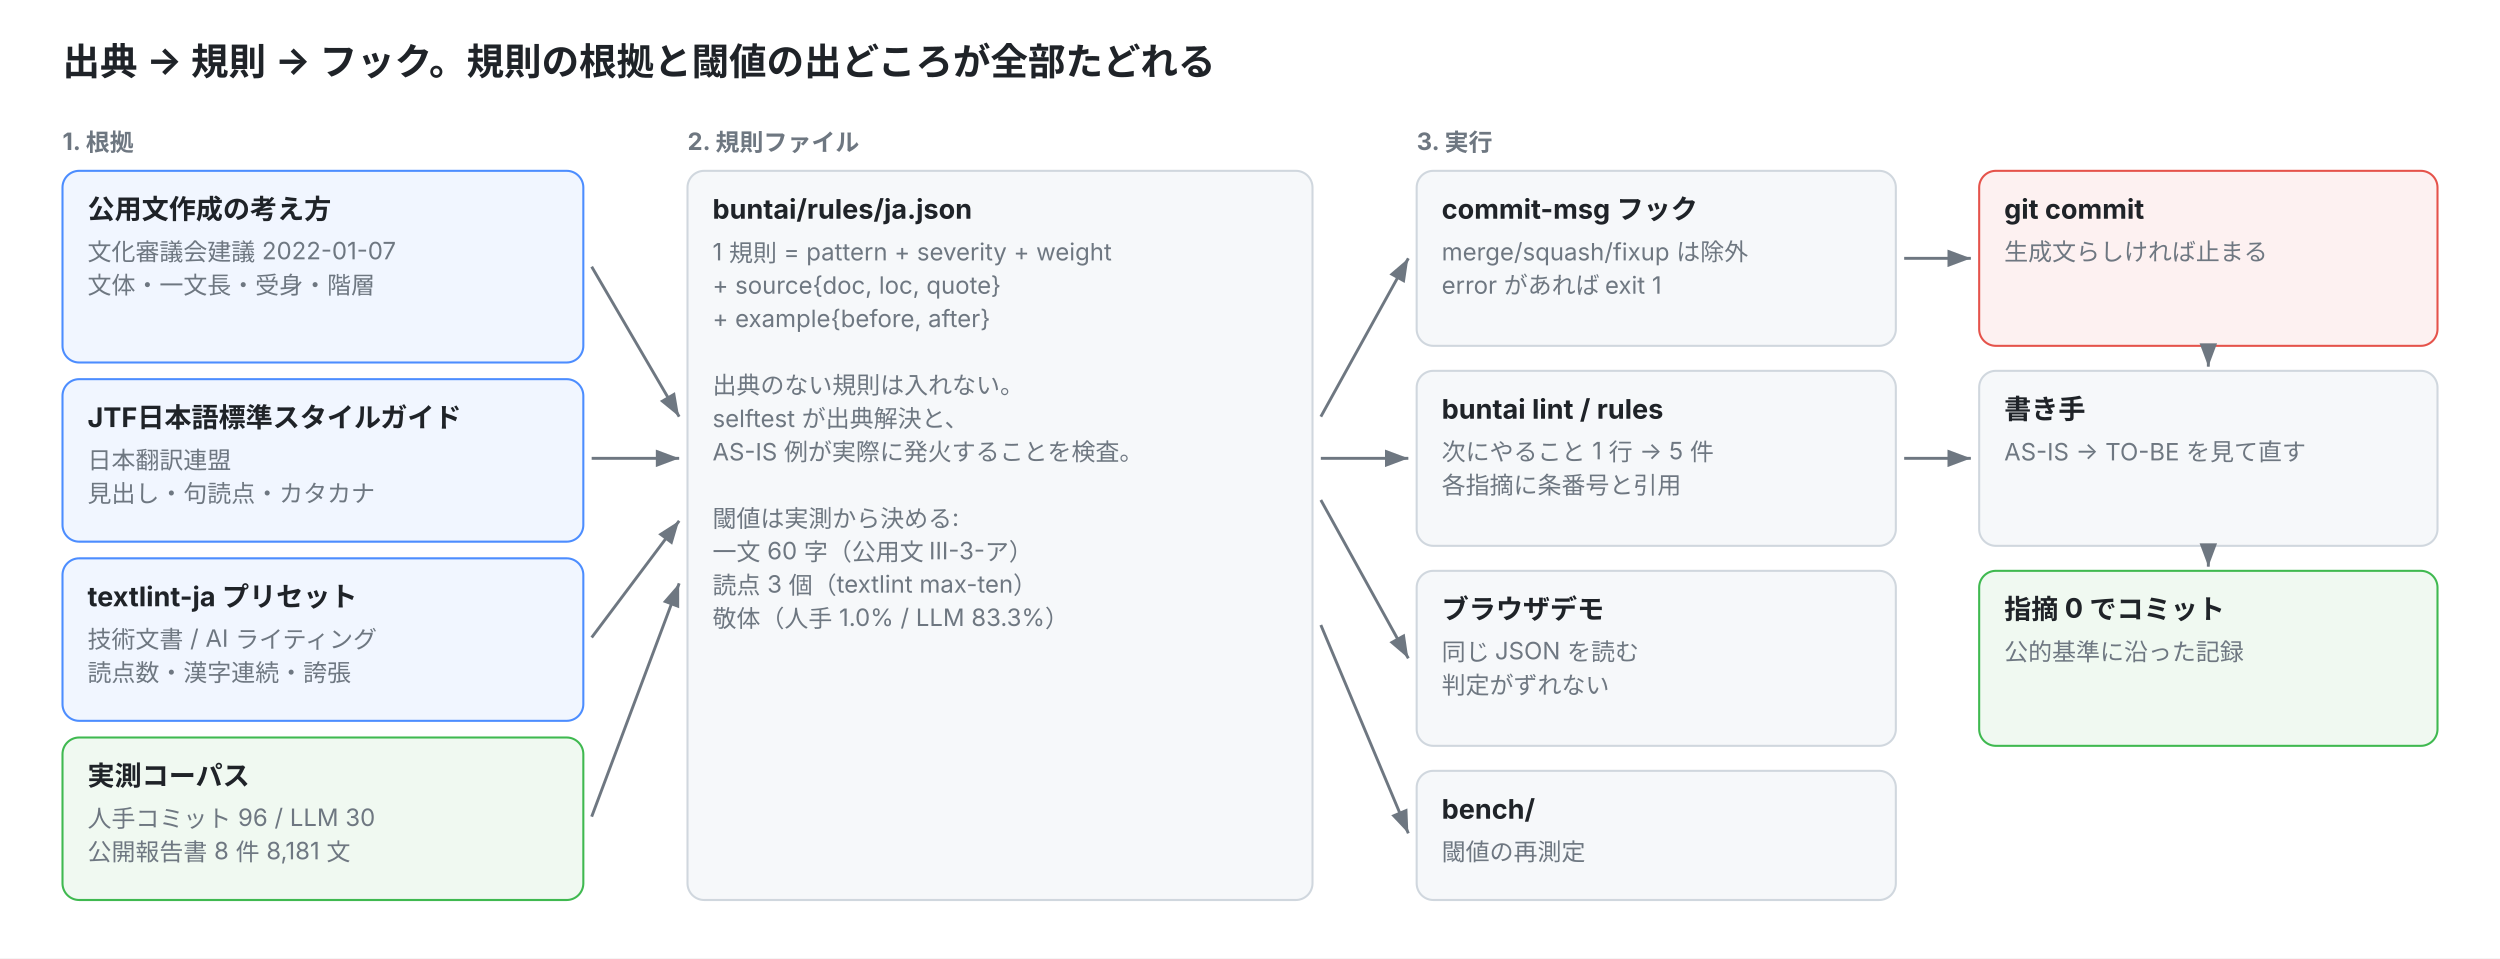
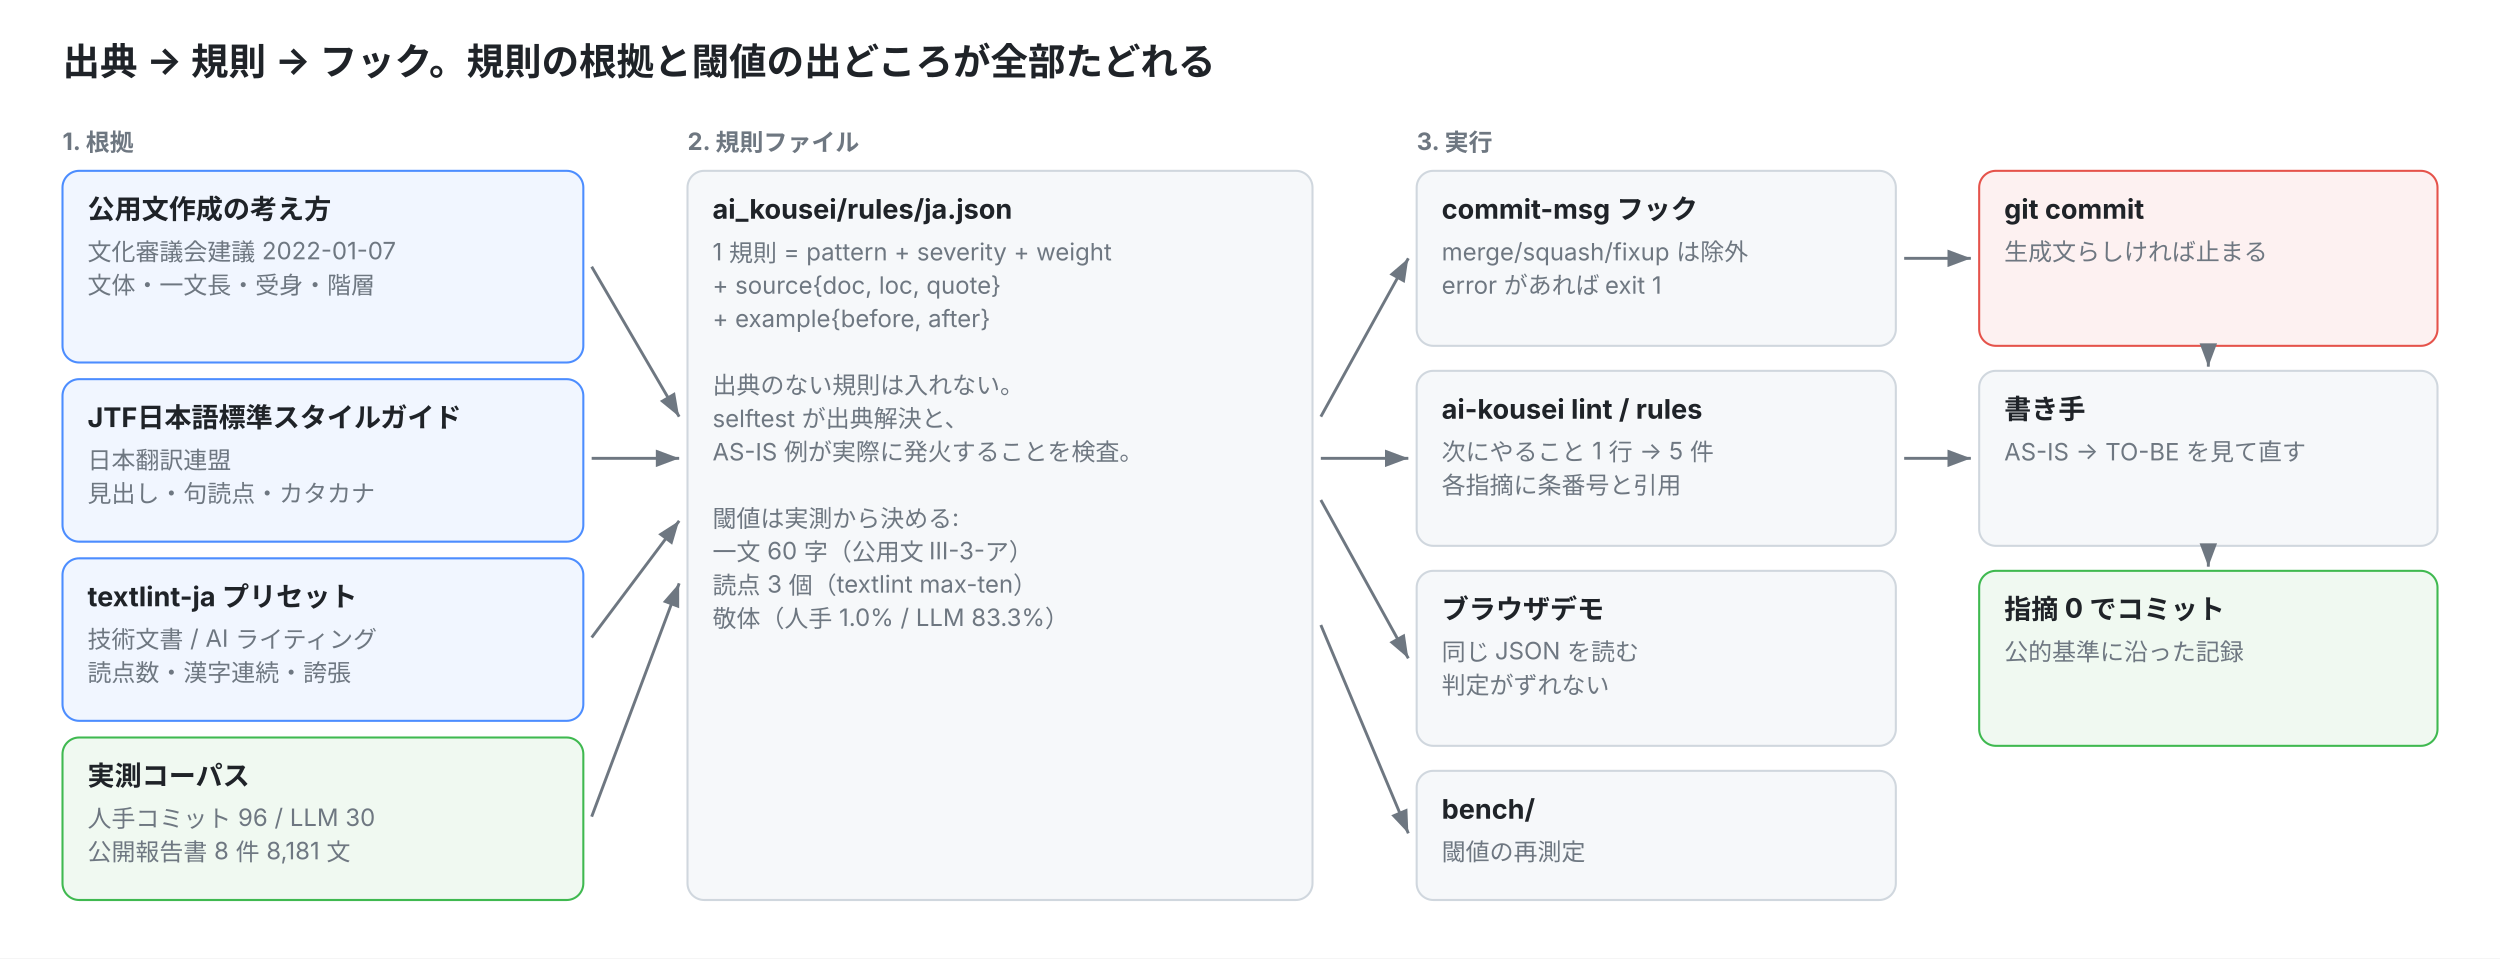
<svg xmlns="http://www.w3.org/2000/svg" width="1200" height="460" viewBox="0 0 1200 460" font-family="-apple-system,Segoe UI,Hiragino Sans,Noto Sans JP,sans-serif">
  <rect width="1200" height="460" fill="#ffffff" />
  <defs>
    <marker id="a" markerWidth="9" markerHeight="9" refX="8" refY="3" orient="auto">
      <path d="M0,0 L8,3 L0,6 z" fill="#6e7781" />
    </marker>
  </defs>
  <text x="30" y="36" font-size="18" font-weight="700" fill="#1f2328">出典 → 規則 → フック。規則の根拠と閾値の出どころが全部たどれる</text>
  <text x="30" y="72" font-size="11.5" font-weight="700" fill="#6e7781">1. 根拠</text>
  <rect x="30" y="82" width="250" height="92" rx="8" fill="#4c8dff" fill-opacity="0.08" stroke="#4c8dff" />
  <text x="42" y="105" font-size="13" font-weight="700" fill="#1f2328">公用文作成の考え方</text>
  <text x="42" y="125" font-size="11.5" fill="#6e7781">文化審議会建議 2022-01-07</text>
  <text x="42" y="141" font-size="11.5" fill="#6e7781">文体・一文長・受身・階層</text>
  <rect x="30" y="182" width="250" height="78" rx="8" fill="#4c8dff" fill-opacity="0.08" stroke="#4c8dff" />
  <text x="42" y="205" font-size="13" font-weight="700" fill="#1f2328">JTF日本語標準スタイルガイド</text>
  <text x="42" y="225" font-size="11.5" fill="#6e7781">日本翻訳連盟</text>
  <text x="42" y="241" font-size="11.5" fill="#6e7781">見出し・句読点・カタカナ</text>
  <rect x="30" y="268" width="250" height="78" rx="8" fill="#4c8dff" fill-opacity="0.08" stroke="#4c8dff" />
  <text x="42" y="291" font-size="13" font-weight="700" fill="#1f2328">textlint-ja プリセット</text>
  <text x="42" y="311" font-size="11.5" fill="#6e7781">技術文書 / AI ライティング</text>
  <text x="42" y="327" font-size="11.5" fill="#6e7781">読点数・漢字連続・誇張</text>
  <rect x="30" y="354" width="250" height="78" rx="8" fill="#3fb950" fill-opacity="0.08" stroke="#3fb950" />
  <text x="42" y="377" font-size="13" font-weight="700" fill="#1f2328">実測コーパス</text>
  <text x="42" y="397" font-size="11.5" fill="#6e7781">人手コミット 96 / LLM 30</text>
  <text x="42" y="413" font-size="11.5" fill="#6e7781">公開報告書 8 件 8,181 文</text>
  <text x="330" y="72" font-size="11.5" font-weight="700" fill="#6e7781">2. 規則ファイル</text>
  <rect x="330" y="82" width="300" height="350" rx="8" fill="#f6f8fa" fill-opacity="1" stroke="#d0d7de" />
-   <text x="342" y="105" font-size="13" font-weight="700" fill="#1f2328">buntai/rules/ja.json</text>
+   <text x="342" y="105" font-size="13" font-weight="700" fill="#1f2328">ai_kousei/rules/ja.json</text>
  <text x="342" y="125" font-size="11.5" fill="#6e7781">1 規則 = pattern + severity + weight</text>
  <text x="342" y="141" font-size="11.5" fill="#6e7781">        + source{doc, loc, quote}</text>
  <text x="342" y="157" font-size="11.5" fill="#6e7781">        + example{before, after}</text>
  <text x="342" y="173" font-size="11.5" fill="#6e7781" />
  <text x="342" y="189" font-size="11.5" fill="#6e7781">出典のない規則は入れない。</text>
  <text x="342" y="205" font-size="11.5" fill="#6e7781">selftest が出典解決と、</text>
  <text x="342" y="221" font-size="11.5" fill="#6e7781">AS-IS 例が実際に発火することを検査。</text>
  <text x="342" y="237" font-size="11.5" fill="#6e7781" />
  <text x="342" y="253" font-size="11.5" fill="#6e7781">閾値は実測から決める:</text>
  <text x="342" y="269" font-size="11.5" fill="#6e7781">  一文 60 字（公用文 Ⅲ-3-ア）</text>
  <text x="342" y="285" font-size="11.5" fill="#6e7781">  読点 3 個（textlint max-ten）</text>
  <text x="342" y="301" font-size="11.5" fill="#6e7781">  敬体（人手 1.0% / LLM 83.3%）</text>
  <line x1="284" y1="128" x2="326" y2="200" stroke="#6e7781" stroke-width="1.4" marker-end="url(#a)" />
  <line x1="284" y1="220" x2="326" y2="220" stroke="#6e7781" stroke-width="1.4" marker-end="url(#a)" />
  <line x1="284" y1="306" x2="326" y2="250" stroke="#6e7781" stroke-width="1.4" marker-end="url(#a)" />
  <line x1="284" y1="392" x2="326" y2="280" stroke="#6e7781" stroke-width="1.4" marker-end="url(#a)" />
  <text x="680" y="72" font-size="11.5" font-weight="700" fill="#6e7781">3. 実行</text>
  <rect x="680" y="82" width="230" height="84" rx="8" fill="#f6f8fa" fill-opacity="1" stroke="#d0d7de" />
  <text x="692" y="105" font-size="13" font-weight="700" fill="#1f2328">commit-msg フック</text>
  <text x="692" y="125" font-size="11.5" fill="#6e7781">merge/squash/fixup は除外</text>
  <text x="692" y="141" font-size="11.5" fill="#6e7781">error があれば exit 1</text>
  <rect x="680" y="178" width="230" height="84" rx="8" fill="#f6f8fa" fill-opacity="1" stroke="#d0d7de" />
-   <text x="692" y="201" font-size="13" font-weight="700" fill="#1f2328">buntai lint / rules</text>
+   <text x="692" y="201" font-size="13" font-weight="700" fill="#1f2328">ai-kousei lint / rules</text>
  <text x="692" y="221" font-size="11.5" fill="#6e7781">次にやること 1 行 → 5 件</text>
  <text x="692" y="237" font-size="11.5" fill="#6e7781">各指摘に条番号と引用</text>
  <rect x="680" y="274" width="230" height="84" rx="8" fill="#f6f8fa" fill-opacity="1" stroke="#d0d7de" />
  <text x="692" y="297" font-size="13" font-weight="700" fill="#1f2328">ブラウザデモ</text>
  <text x="692" y="317" font-size="11.5" fill="#6e7781">同じ JSON を読む</text>
  <text x="692" y="333" font-size="11.5" fill="#6e7781">判定がずれない</text>
  <rect x="680" y="370" width="230" height="62" rx="8" fill="#f6f8fa" fill-opacity="1" stroke="#d0d7de" />
  <text x="692" y="393" font-size="13" font-weight="700" fill="#1f2328">bench/</text>
  <text x="692" y="413" font-size="11.5" fill="#6e7781">閾値の再測定</text>
  <line x1="634" y1="200" x2="676" y2="124" stroke="#6e7781" stroke-width="1.4" marker-end="url(#a)" />
  <line x1="634" y1="220" x2="676" y2="220" stroke="#6e7781" stroke-width="1.4" marker-end="url(#a)" />
  <line x1="634" y1="240" x2="676" y2="316" stroke="#6e7781" stroke-width="1.4" marker-end="url(#a)" />
  <line x1="634" y1="300" x2="676" y2="400" stroke="#6e7781" stroke-width="1.4" marker-end="url(#a)" />
  <rect x="950" y="82" width="220" height="84" rx="8" fill="#e5534b" fill-opacity="0.08" stroke="#e5534b" />
  <text x="962" y="105" font-size="13" font-weight="700" fill="#1f2328">git commit</text>
  <text x="962" y="125" font-size="11.5" fill="#6e7781">生成文らしければ止まる</text>
  <rect x="950" y="178" width="220" height="84" rx="8" fill="#f6f8fa" fill-opacity="1" stroke="#d0d7de" />
  <text x="962" y="201" font-size="13" font-weight="700" fill="#1f2328">書き手</text>
  <text x="962" y="221" font-size="11.5" fill="#6e7781">AS-IS → TO-BE を見て直す</text>
  <rect x="950" y="274" width="220" height="84" rx="8" fill="#3fb950" fill-opacity="0.08" stroke="#3fb950" />
  <text x="962" y="297" font-size="13" font-weight="700" fill="#1f2328">指摘 0 でコミット</text>
  <text x="962" y="317" font-size="11.5" fill="#6e7781">公的基準に沿った記録</text>
  <line x1="914" y1="124" x2="946" y2="124" stroke="#6e7781" stroke-width="1.4" marker-end="url(#a)" />
  <line x1="914" y1="220" x2="946" y2="220" stroke="#6e7781" stroke-width="1.4" marker-end="url(#a)" />
  <line x1="1060" y1="166" x2="1060" y2="176" stroke="#6e7781" stroke-width="1.4" marker-end="url(#a)" />
  <line x1="1060" y1="262" x2="1060" y2="272" stroke="#6e7781" stroke-width="1.4" marker-end="url(#a)" />
</svg>
